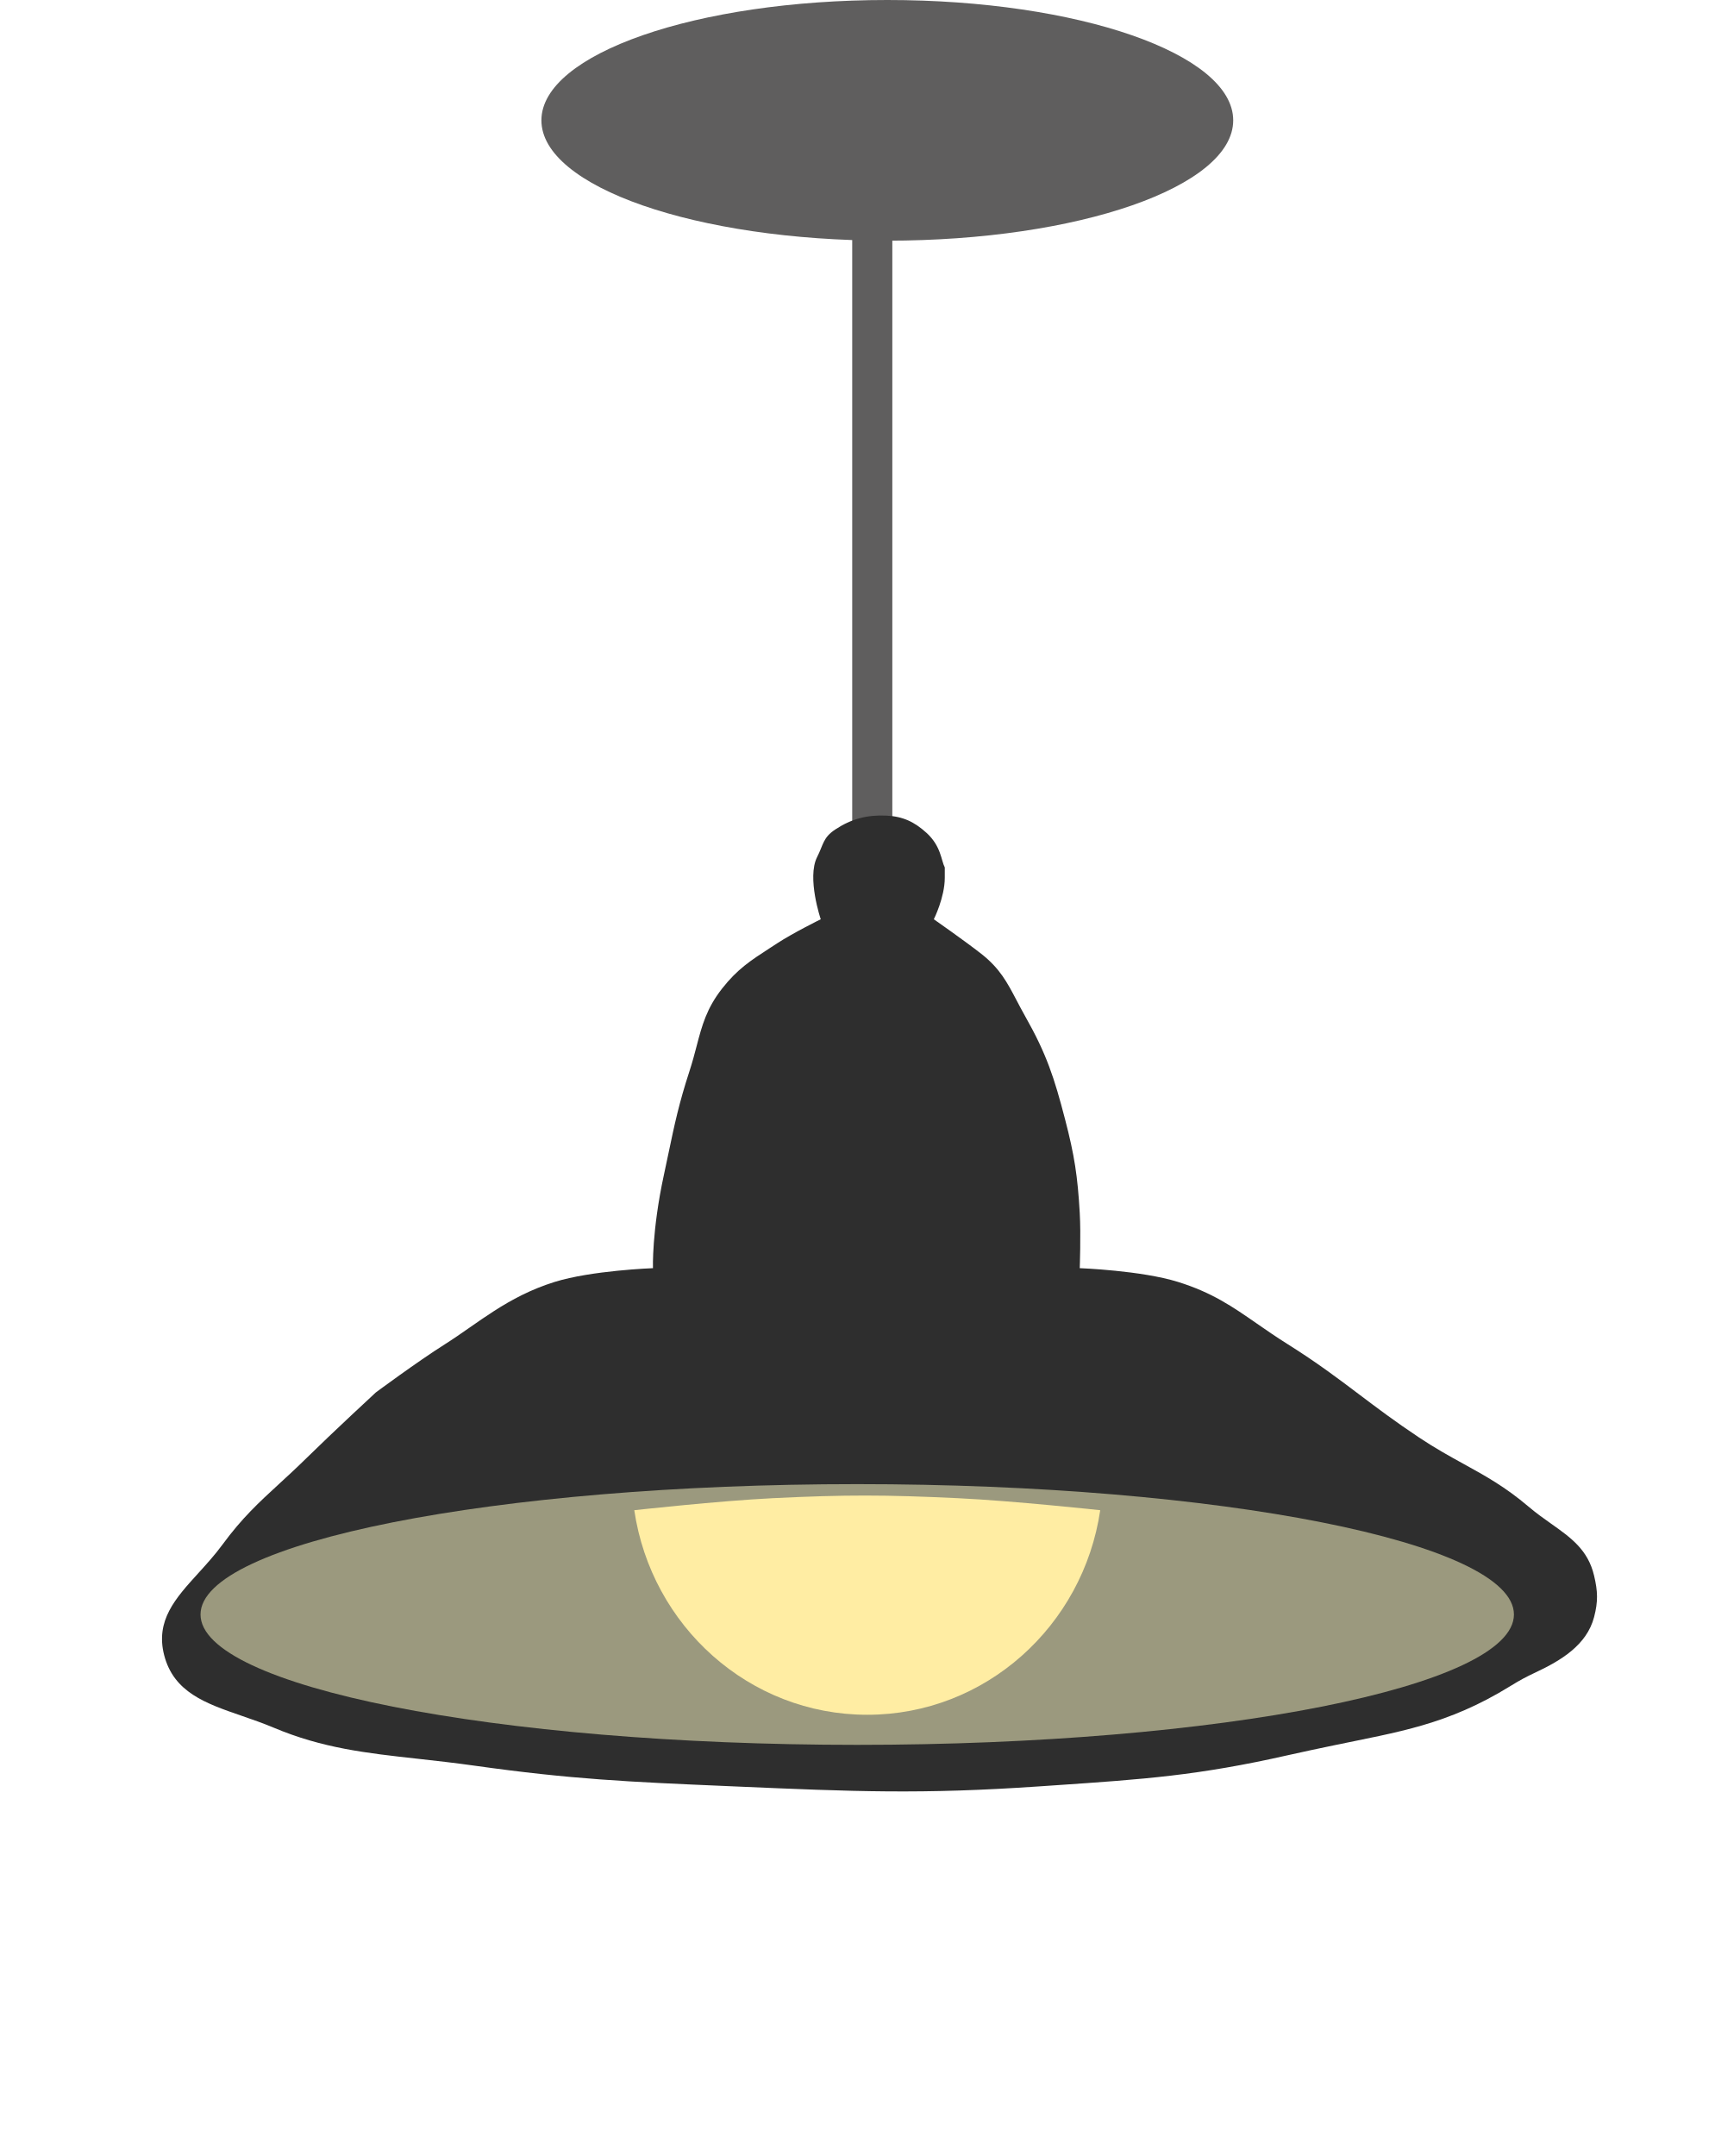
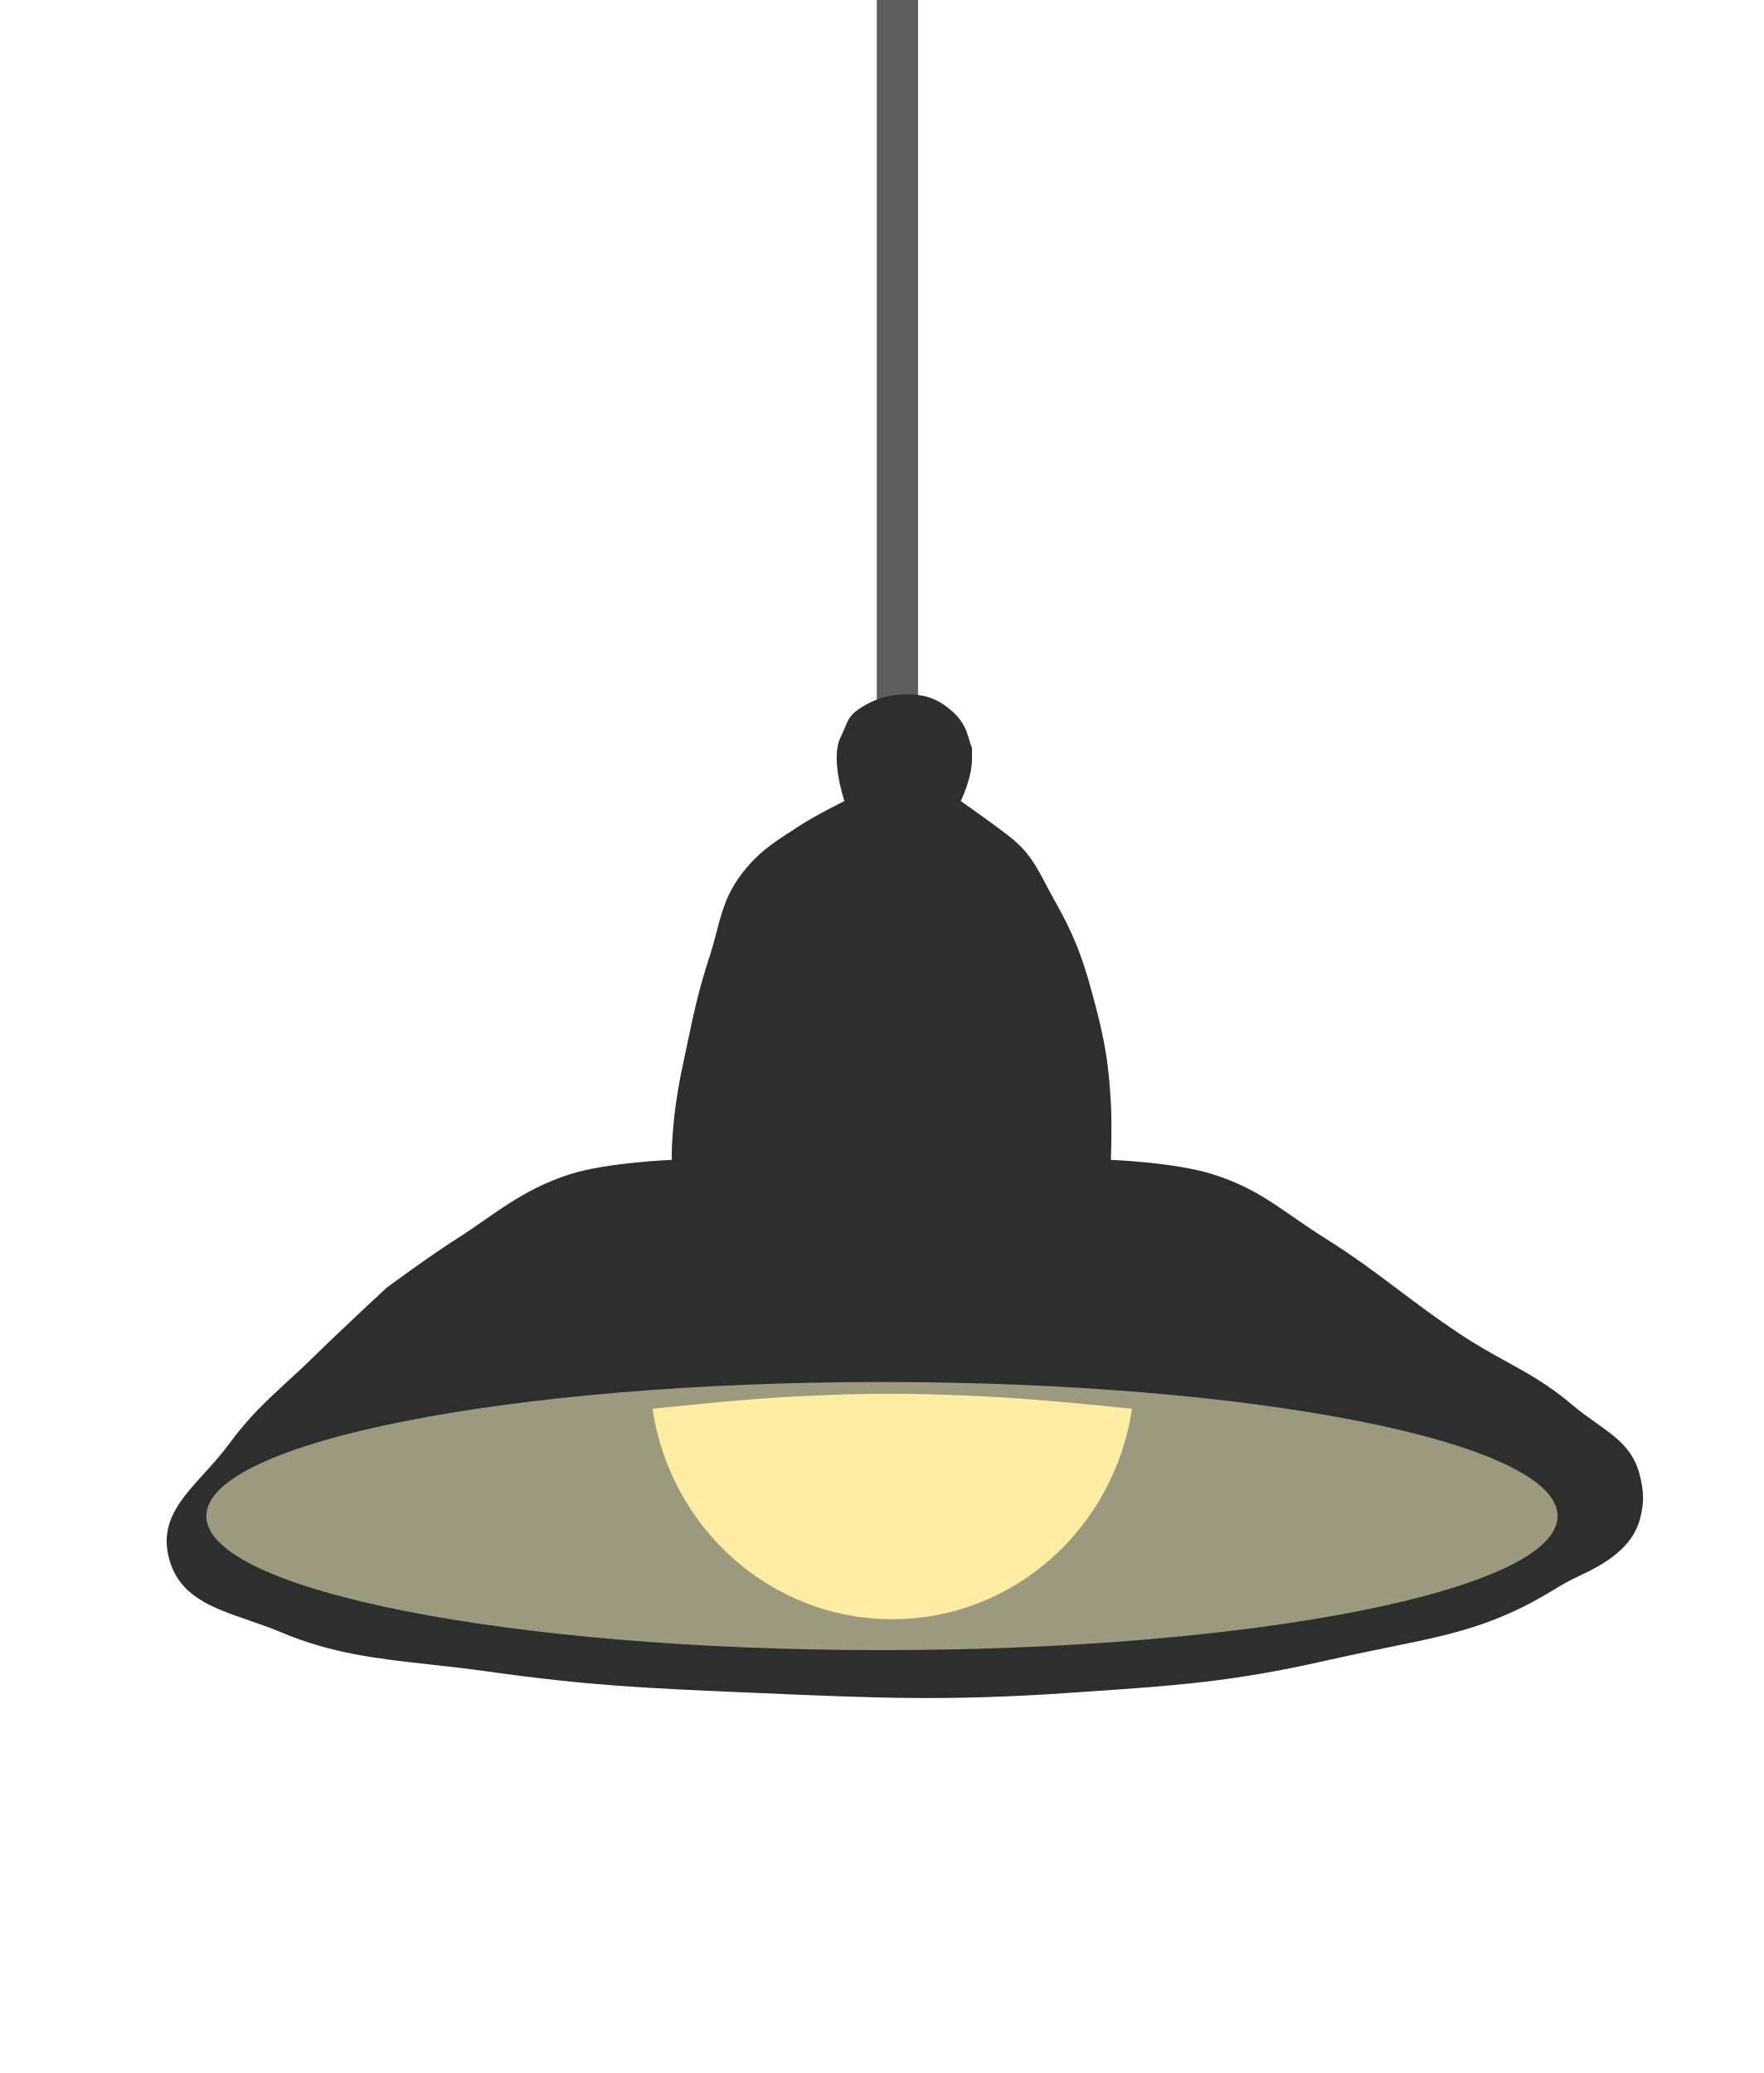
- <svg xmlns="http://www.w3.org/2000/svg" width="171" height="215" viewBox="0 0 171 215" fill="none">
-   <rect x="85" y="14" width="4" height="79" fill="#5F5E5E" />
-   <ellipse cx="88.5" cy="12" rx="34.5" ry="12" fill="#5F5E5E" />
-   <path fill-rule="evenodd" clip-rule="evenodd" d="M19.773 156.886C20.585 155.993 21.431 155.062 22.194 154.024C24.137 151.377 25.835 149.816 27.843 147.972C28.682 147.201 29.575 146.381 30.562 145.411C33.211 142.809 37.474 138.866 37.474 138.866C37.474 138.866 41.579 135.819 44.387 134.043C47.662 131.972 50.582 129.319 55.302 127.842C58.984 126.69 65.126 126.464 65.126 126.464C65.126 126.464 65.001 122.774 66.217 117.163C66.389 116.369 66.541 115.643 66.685 114.957C67.278 112.135 67.723 110.014 68.764 106.828C69.062 105.916 69.279 105.087 69.484 104.306C70.018 102.268 70.466 100.56 72.038 98.56C73.546 96.642 74.869 95.785 76.794 94.537C77.019 94.391 77.253 94.24 77.496 94.081C79.12 93.019 81.862 91.67 81.862 91.67C81.862 91.67 80.456 87.532 81.498 85.469C82.149 84.179 82.079 83.532 83.317 82.713C84.901 81.665 86.481 81.243 88.411 81.335C90.072 81.414 91.213 81.967 92.413 83.057C93.87 84.382 93.868 85.813 94.232 86.502C94.232 86.548 94.232 87.49 94.232 87.536C94.232 89.495 93.14 91.67 93.14 91.67C93.14 91.67 96.254 93.848 97.87 95.115C99.721 96.565 100.458 97.97 101.386 99.739C101.645 100.233 101.919 100.756 102.236 101.316C104.383 105.103 105.154 107.476 106.238 111.651C107.165 115.217 107.483 117.285 107.694 120.952C107.817 123.102 107.694 126.464 107.694 126.464C107.694 126.464 113.835 126.69 117.517 127.842C120.914 128.905 122.929 130.303 125.336 131.972C126.274 132.623 127.271 133.314 128.432 134.043C131.344 135.871 133.423 137.439 135.563 139.054C137.339 140.394 139.157 141.766 141.53 143.345C143.181 144.444 144.634 145.243 146.021 146.007C148.155 147.182 150.134 148.272 152.445 150.234C153.214 150.888 153.984 151.433 154.716 151.951C156.692 153.349 158.384 154.547 158.994 157.124C159.366 158.7 159.402 159.691 158.994 161.258C158.263 164.062 155.657 165.601 153.172 166.77C152.204 167.226 151.621 167.534 150.626 168.148C144.338 172.029 139.445 172.707 132.984 174.059C131.554 174.358 130.047 174.673 128.432 175.038C119.493 177.062 114.056 177.432 105.315 178.028C104.786 178.064 104.246 178.101 103.691 178.139C91.89 178.95 85.168 178.659 73.435 178.152L73.13 178.139C72.868 178.127 72.609 178.116 72.352 178.105C62.718 177.689 57.052 177.445 47.298 176.072C45.291 175.789 43.433 175.584 41.67 175.388C36.511 174.817 32.169 174.337 27.287 172.282C26.225 171.835 25.154 171.466 24.118 171.108C20.514 169.866 17.326 168.766 16.372 165.048C15.488 161.599 17.495 159.392 19.773 156.886Z" fill="#2E2E2E" />
-   <ellipse cx="85.5" cy="161" rx="65.5" ry="13" fill="#9B997E" />
-   <path fill-rule="evenodd" clip-rule="evenodd" d="M86.5 171C98.281 171 108.037 162.147 109.737 150.6C109.737 150.6 101.078 149.664 95.508 149.4C88.327 149.059 84.281 149.046 77.1 149.4C71.683 149.667 63.263 150.6 63.263 150.6C64.963 162.147 74.719 171 86.5 171Z" fill="#FFEDA3" />
+ <svg xmlns="http://www.w3.org/2000/svg" width="171" height="201" viewBox="0 0 171 201" fill="none">
+   <rect x="85" width="4" height="79" fill="#5F5E5E" />
+   <path fill-rule="evenodd" clip-rule="evenodd" d="M19.773 142.886C20.585 141.993 21.431 141.062 22.194 140.024C24.137 137.377 25.835 135.816 27.843 133.972C28.682 133.201 29.575 132.381 30.562 131.411C33.211 128.809 37.474 124.866 37.474 124.866C37.474 124.866 41.579 121.819 44.387 120.043C47.662 117.972 50.582 115.319 55.302 113.842C58.984 112.69 65.126 112.464 65.126 112.464C65.126 112.464 65.001 108.774 66.217 103.163C66.389 102.369 66.541 101.643 66.685 100.957C67.278 98.135 67.723 96.014 68.764 92.828C69.062 91.916 69.279 91.087 69.484 90.306C70.018 88.268 70.466 86.56 72.038 84.56C73.546 82.642 74.869 81.785 76.794 80.537C77.019 80.391 77.253 80.24 77.496 80.081C79.12 79.019 81.862 77.67 81.862 77.67C81.862 77.67 80.456 73.532 81.498 71.469C82.149 70.179 82.079 69.532 83.317 68.713C84.901 67.665 86.481 67.243 88.411 67.335C90.072 67.414 91.213 67.967 92.413 69.057C93.87 70.382 93.868 71.813 94.232 72.502C94.232 72.548 94.232 73.49 94.232 73.536C94.232 75.495 93.14 77.67 93.14 77.67C93.14 77.67 96.254 79.848 97.87 81.115C99.721 82.565 100.458 83.97 101.386 85.739C101.645 86.233 101.919 86.756 102.236 87.316C104.383 91.103 105.154 93.476 106.238 97.651C107.165 101.217 107.483 103.285 107.694 106.952C107.817 109.102 107.694 112.464 107.694 112.464C107.694 112.464 113.835 112.69 117.517 113.842C120.914 114.905 122.929 116.303 125.336 117.972C126.274 118.623 127.271 119.314 128.432 120.043C131.344 121.871 133.423 123.439 135.563 125.054C137.339 126.394 139.157 127.766 141.53 129.344C143.181 130.444 144.634 131.243 146.021 132.007C148.155 133.182 150.134 134.272 152.445 136.234C153.214 136.888 153.984 137.433 154.716 137.951C156.692 139.349 158.384 140.547 158.994 143.124C159.366 144.7 159.402 145.691 158.994 147.258C158.263 150.062 155.657 151.601 153.172 152.77C152.204 153.226 151.621 153.534 150.626 154.148C144.338 158.029 139.445 158.707 132.984 160.059C131.554 160.358 130.047 160.673 128.432 161.038C119.493 163.062 114.056 163.432 105.315 164.028C104.786 164.064 104.246 164.101 103.691 164.139C91.89 164.95 85.168 164.659 73.435 164.152L73.13 164.139C72.868 164.127 72.609 164.116 72.352 164.105C62.718 163.689 57.052 163.445 47.298 162.072C45.291 161.789 43.433 161.584 41.67 161.388C36.511 160.817 32.169 160.337 27.287 158.282C26.225 157.835 25.154 157.466 24.118 157.108C20.514 155.866 17.326 154.766 16.372 151.048C15.488 147.599 17.495 145.392 19.773 142.886Z" fill="#2E2E2E" />
+   <ellipse cx="85.5" cy="147" rx="65.5" ry="13" fill="#9B997E" />
+   <path fill-rule="evenodd" clip-rule="evenodd" d="M86.5 157C98.281 157 108.037 148.147 109.737 136.6C109.737 136.6 101.078 135.664 95.508 135.4C88.327 135.059 84.281 135.046 77.1 135.4C71.683 135.667 63.263 136.6 63.263 136.6C64.963 148.147 74.719 157 86.5 157Z" fill="#FFEDA3" />
</svg>
